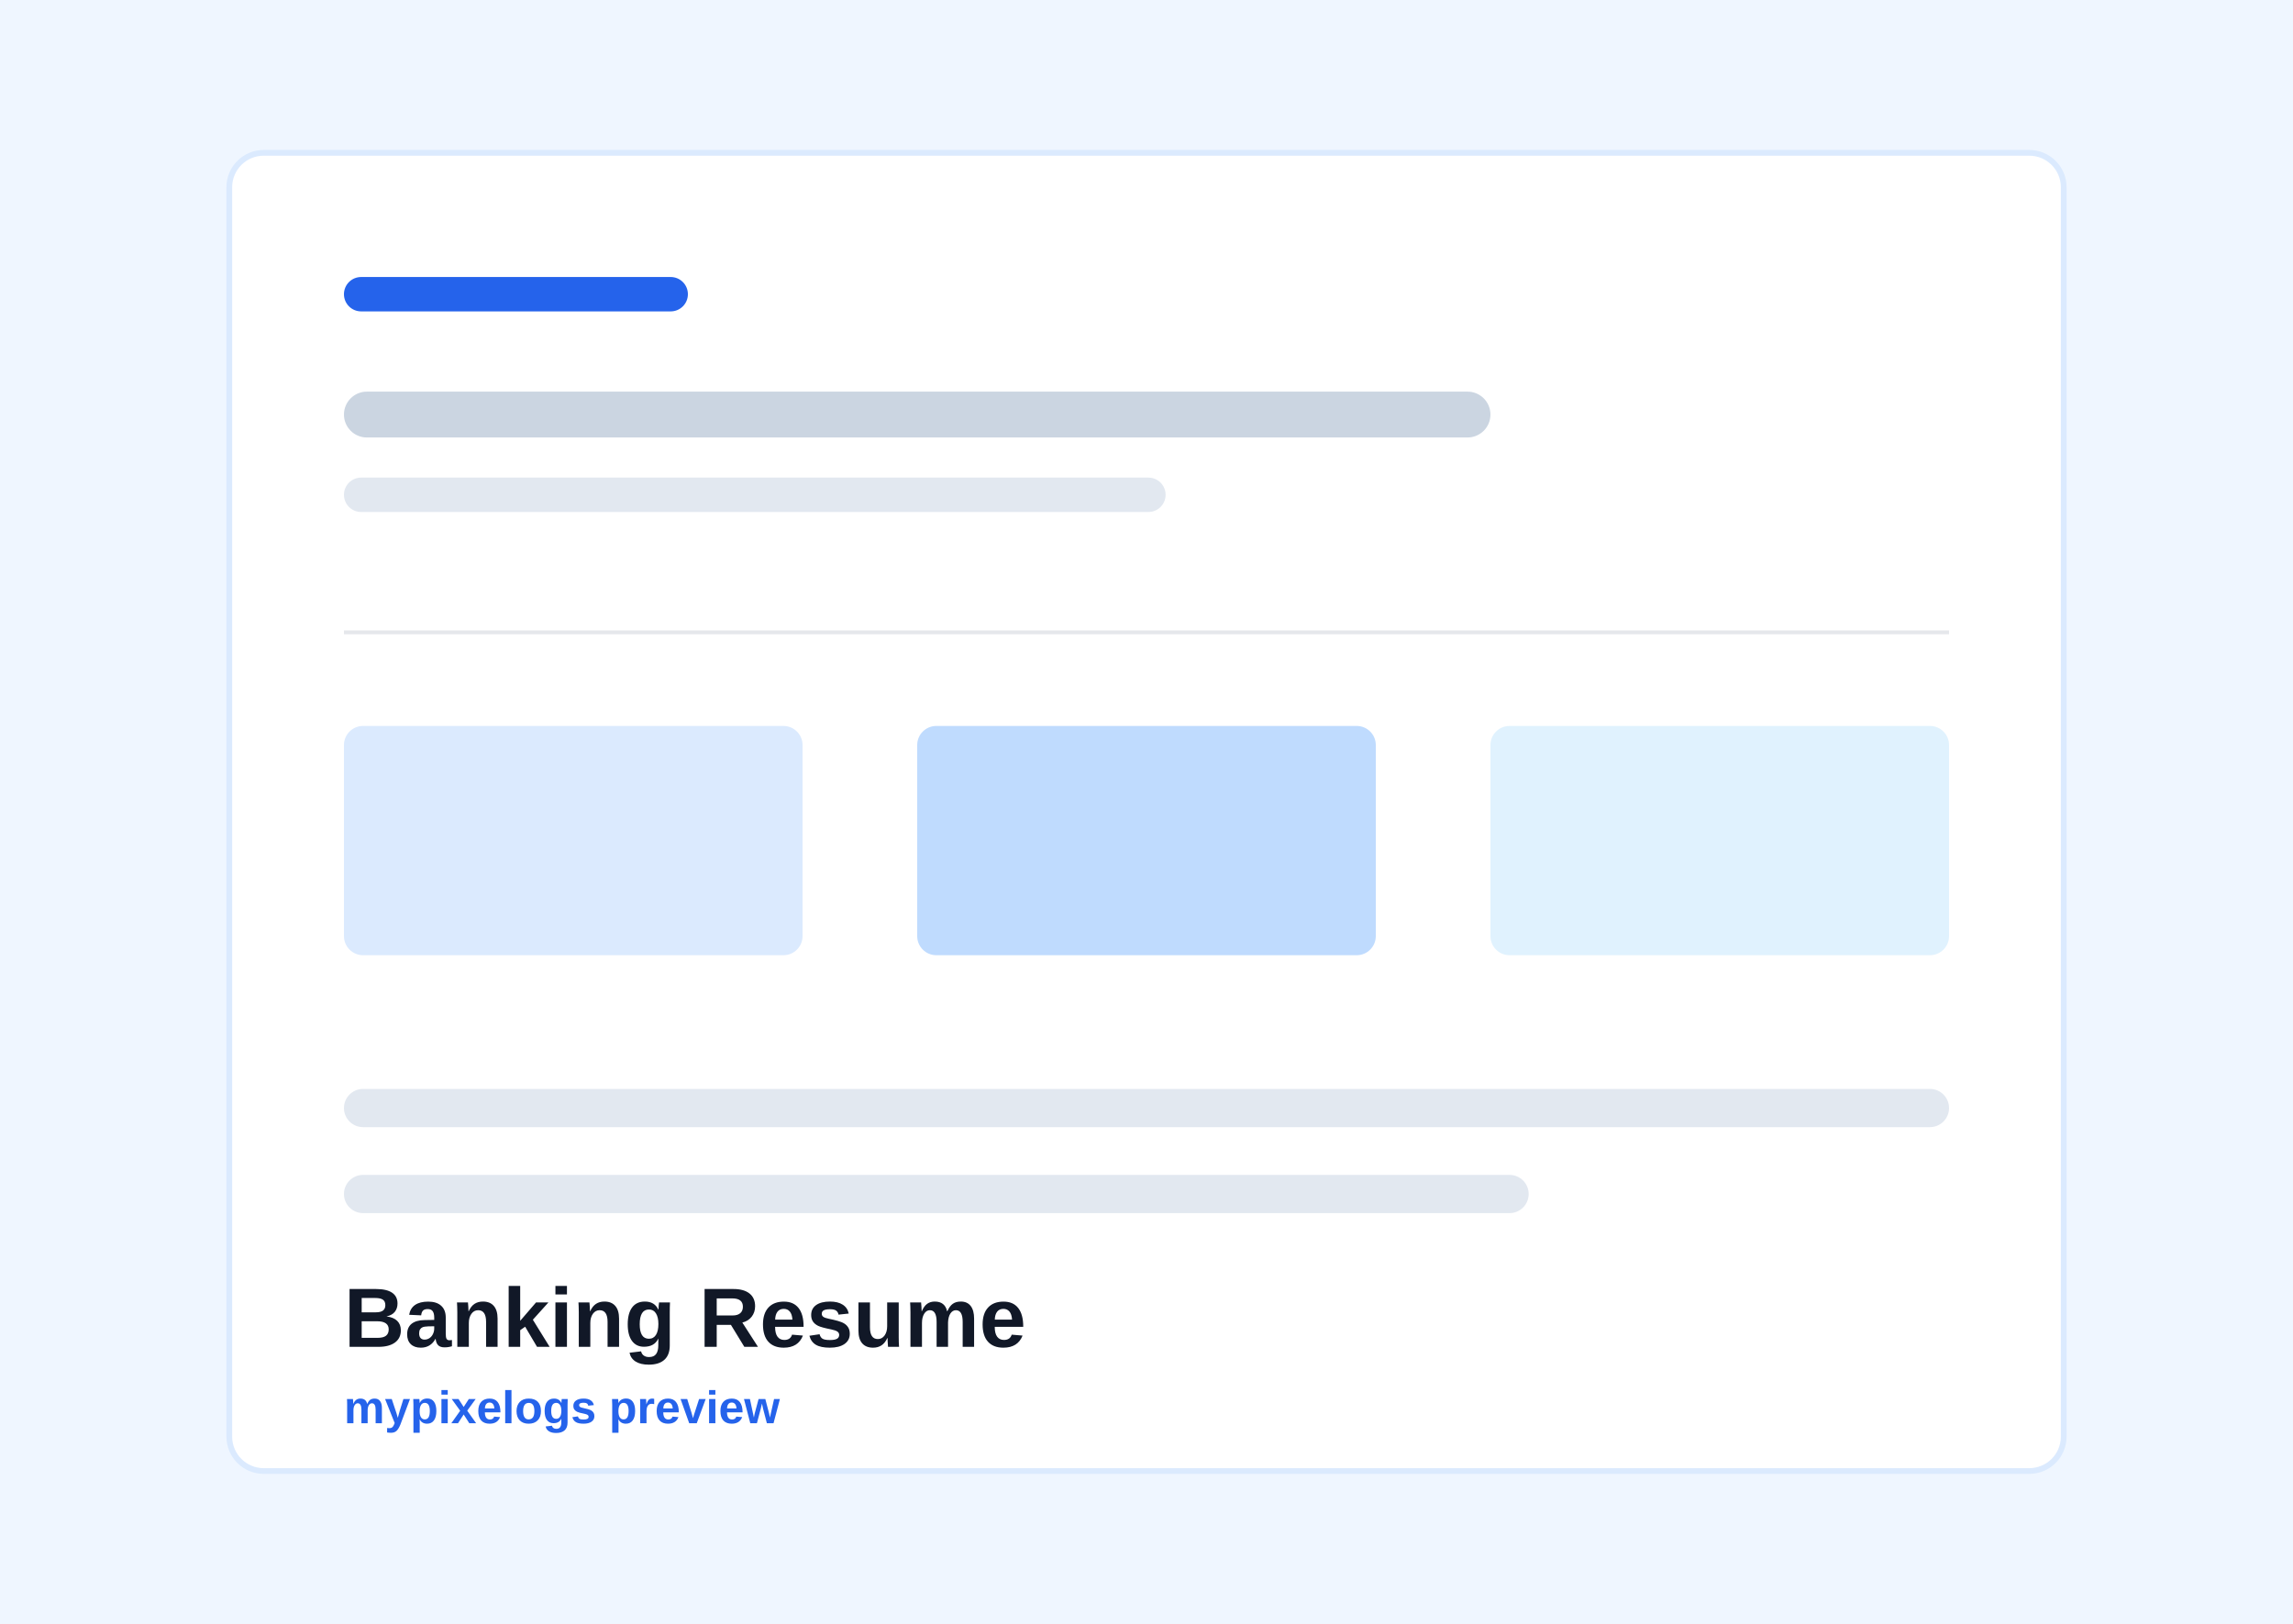
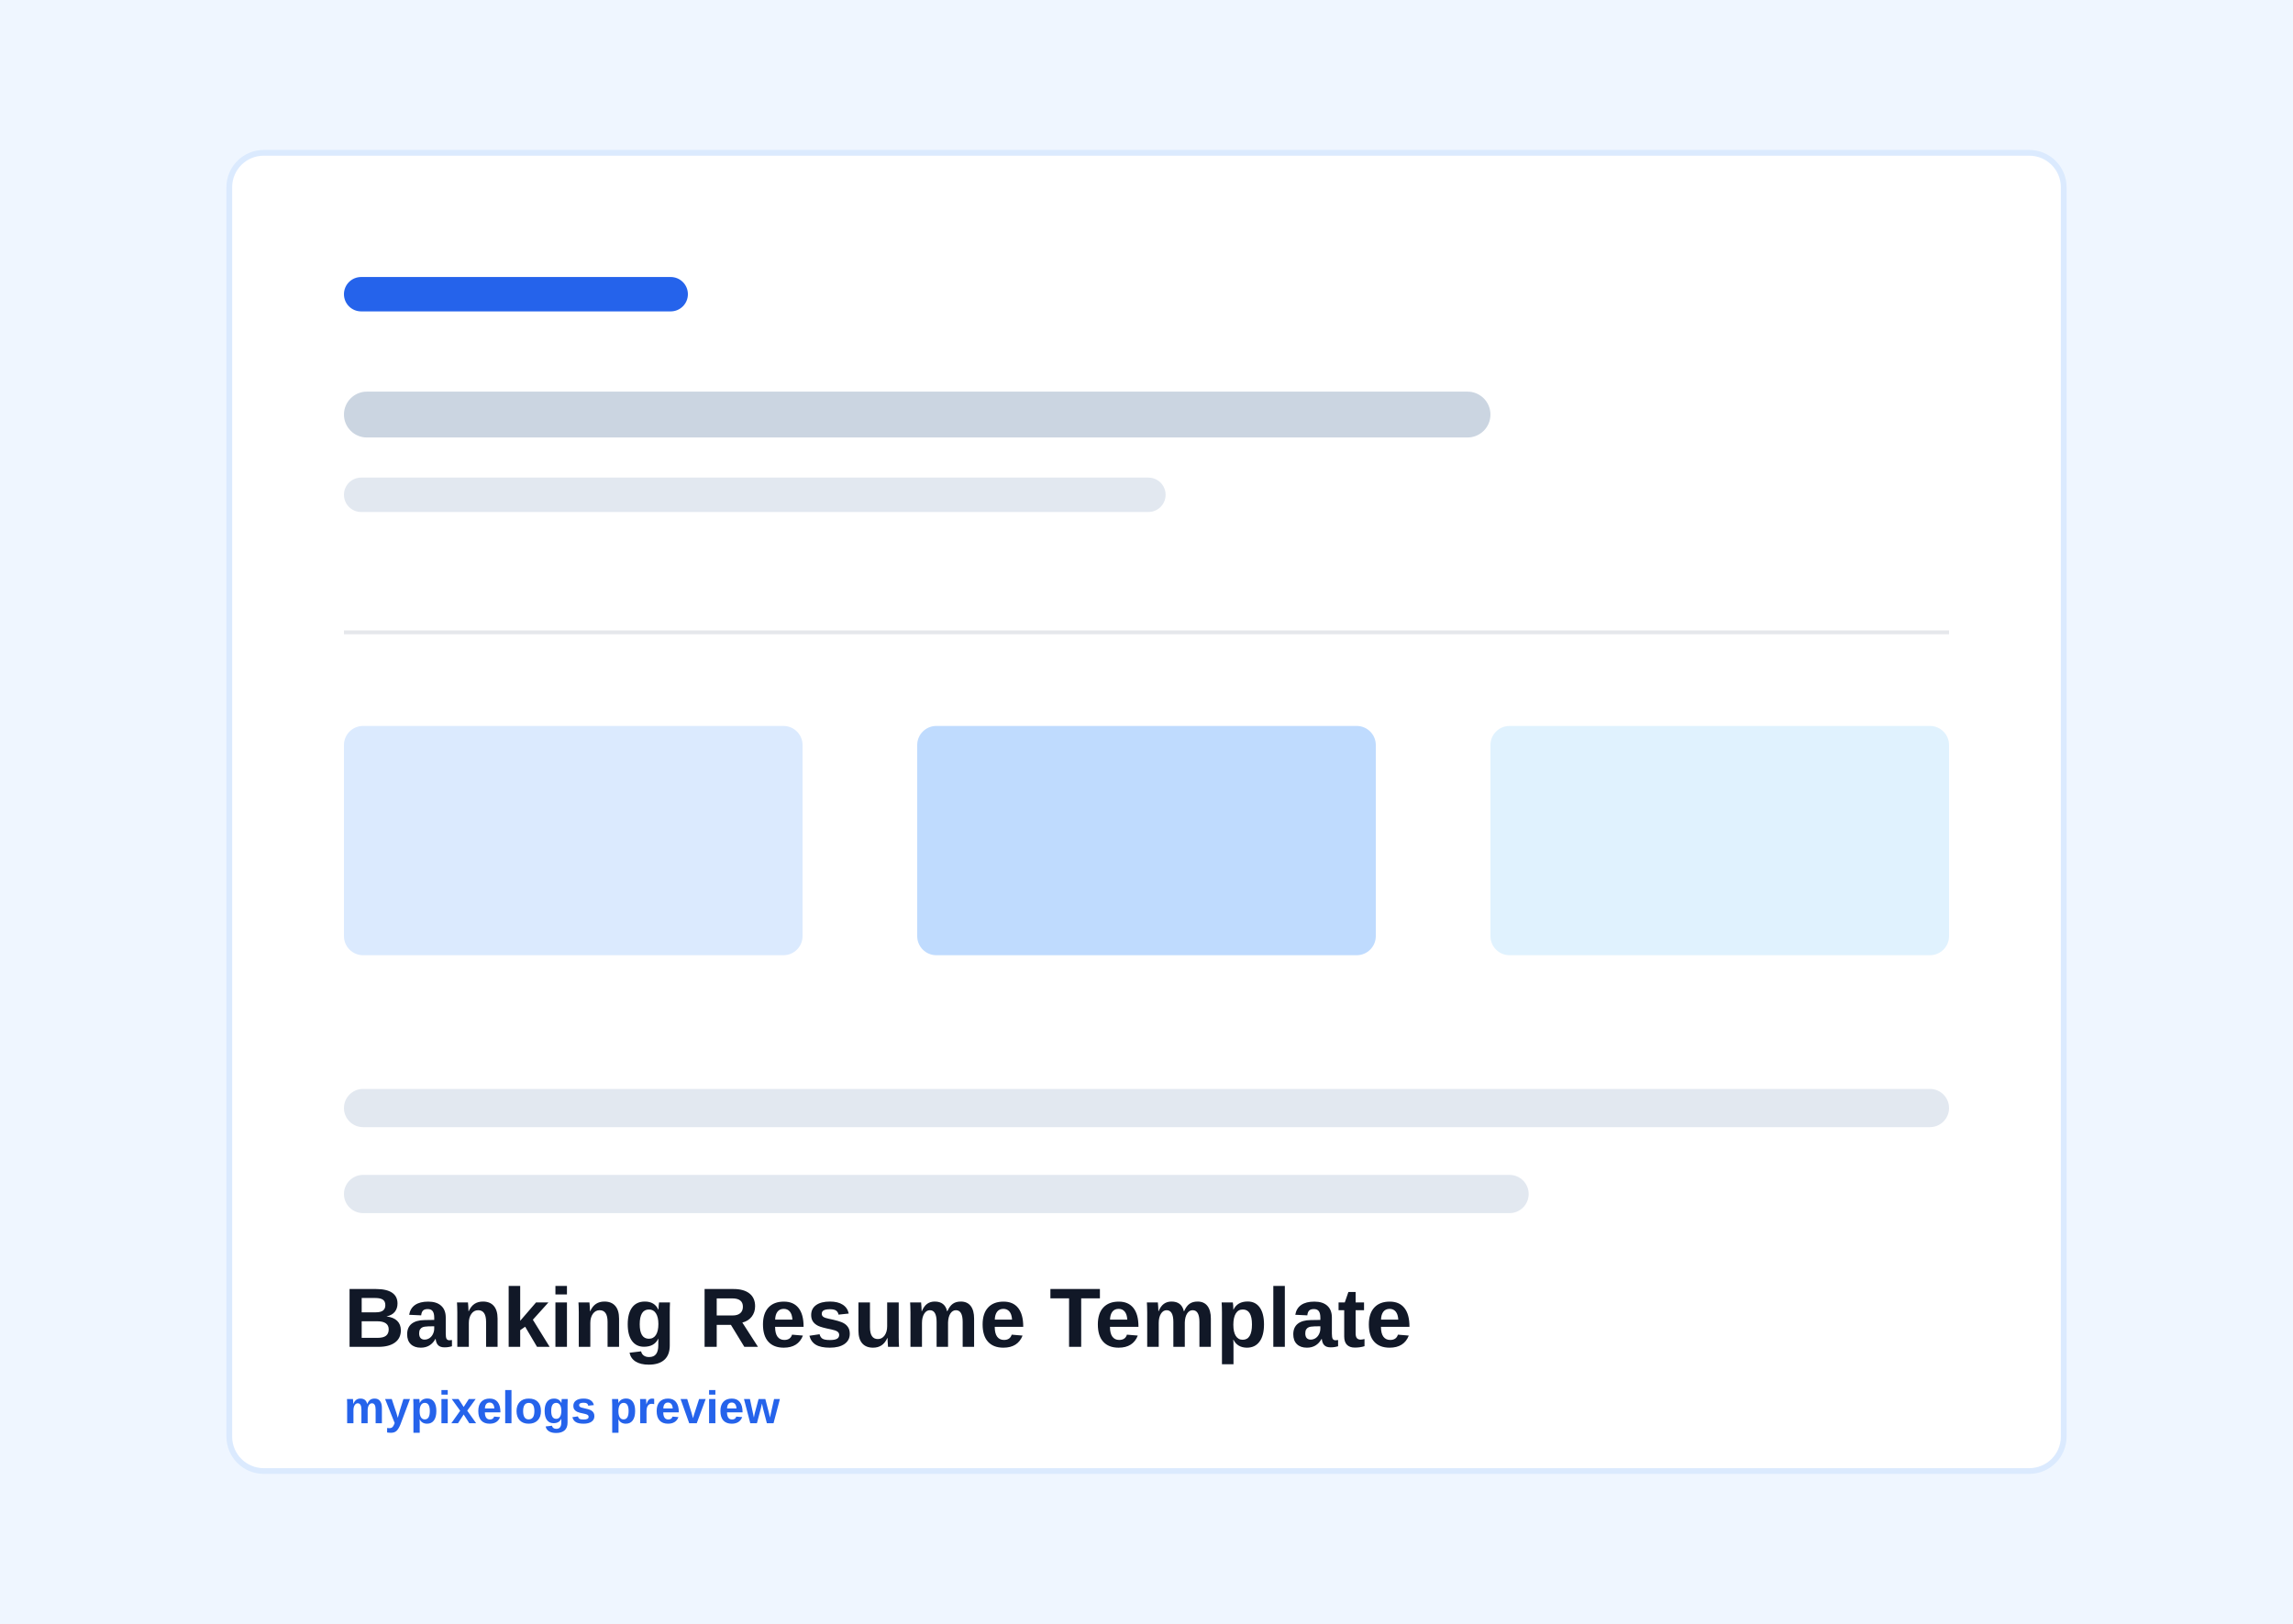
<svg xmlns="http://www.w3.org/2000/svg" width="1200" height="850" viewBox="0 0 1200 850">
  <rect width="1200" height="850" fill="#eff6ff" />
  <rect x="120" y="80" width="960" height="690" rx="18" fill="#ffffff" stroke="#dbeafe" stroke-width="3" />
  <rect x="180" y="145" width="180" height="18" rx="9" fill="#2563eb" />
  <rect x="180" y="205" width="600" height="24" rx="12" fill="#cbd5e1" />
  <rect x="180" y="250" width="430" height="18" rx="9" fill="#e2e8f0" />
  <rect x="180" y="330" width="840" height="2" fill="#e5e7eb" />
  <rect x="180" y="380" width="240" height="120" rx="10" fill="#dbeafe" />
  <rect x="480" y="380" width="240" height="120" rx="10" fill="#bfdbfe" />
  <rect x="780" y="380" width="240" height="120" rx="10" fill="#e0f2fe" />
  <rect x="180" y="570" width="840" height="20" rx="10" fill="#e2e8f0" />
  <rect x="180" y="615" width="620" height="20" rx="10" fill="#e2e8f0" />
-   <text x="180" y="705" fill="#111827" font-family="Arial, sans-serif" font-size="44" font-weight="700">Banking Resume</text>
+   <text x="180" y="705" fill="#111827" font-family="Arial, sans-serif" font-size="44" font-weight="700">Banking Resume Template</text>
  <text x="180" y="745" fill="#2563eb" font-family="Arial, sans-serif" font-size="24" font-weight="700">mypixelogs preview</text>
</svg>
